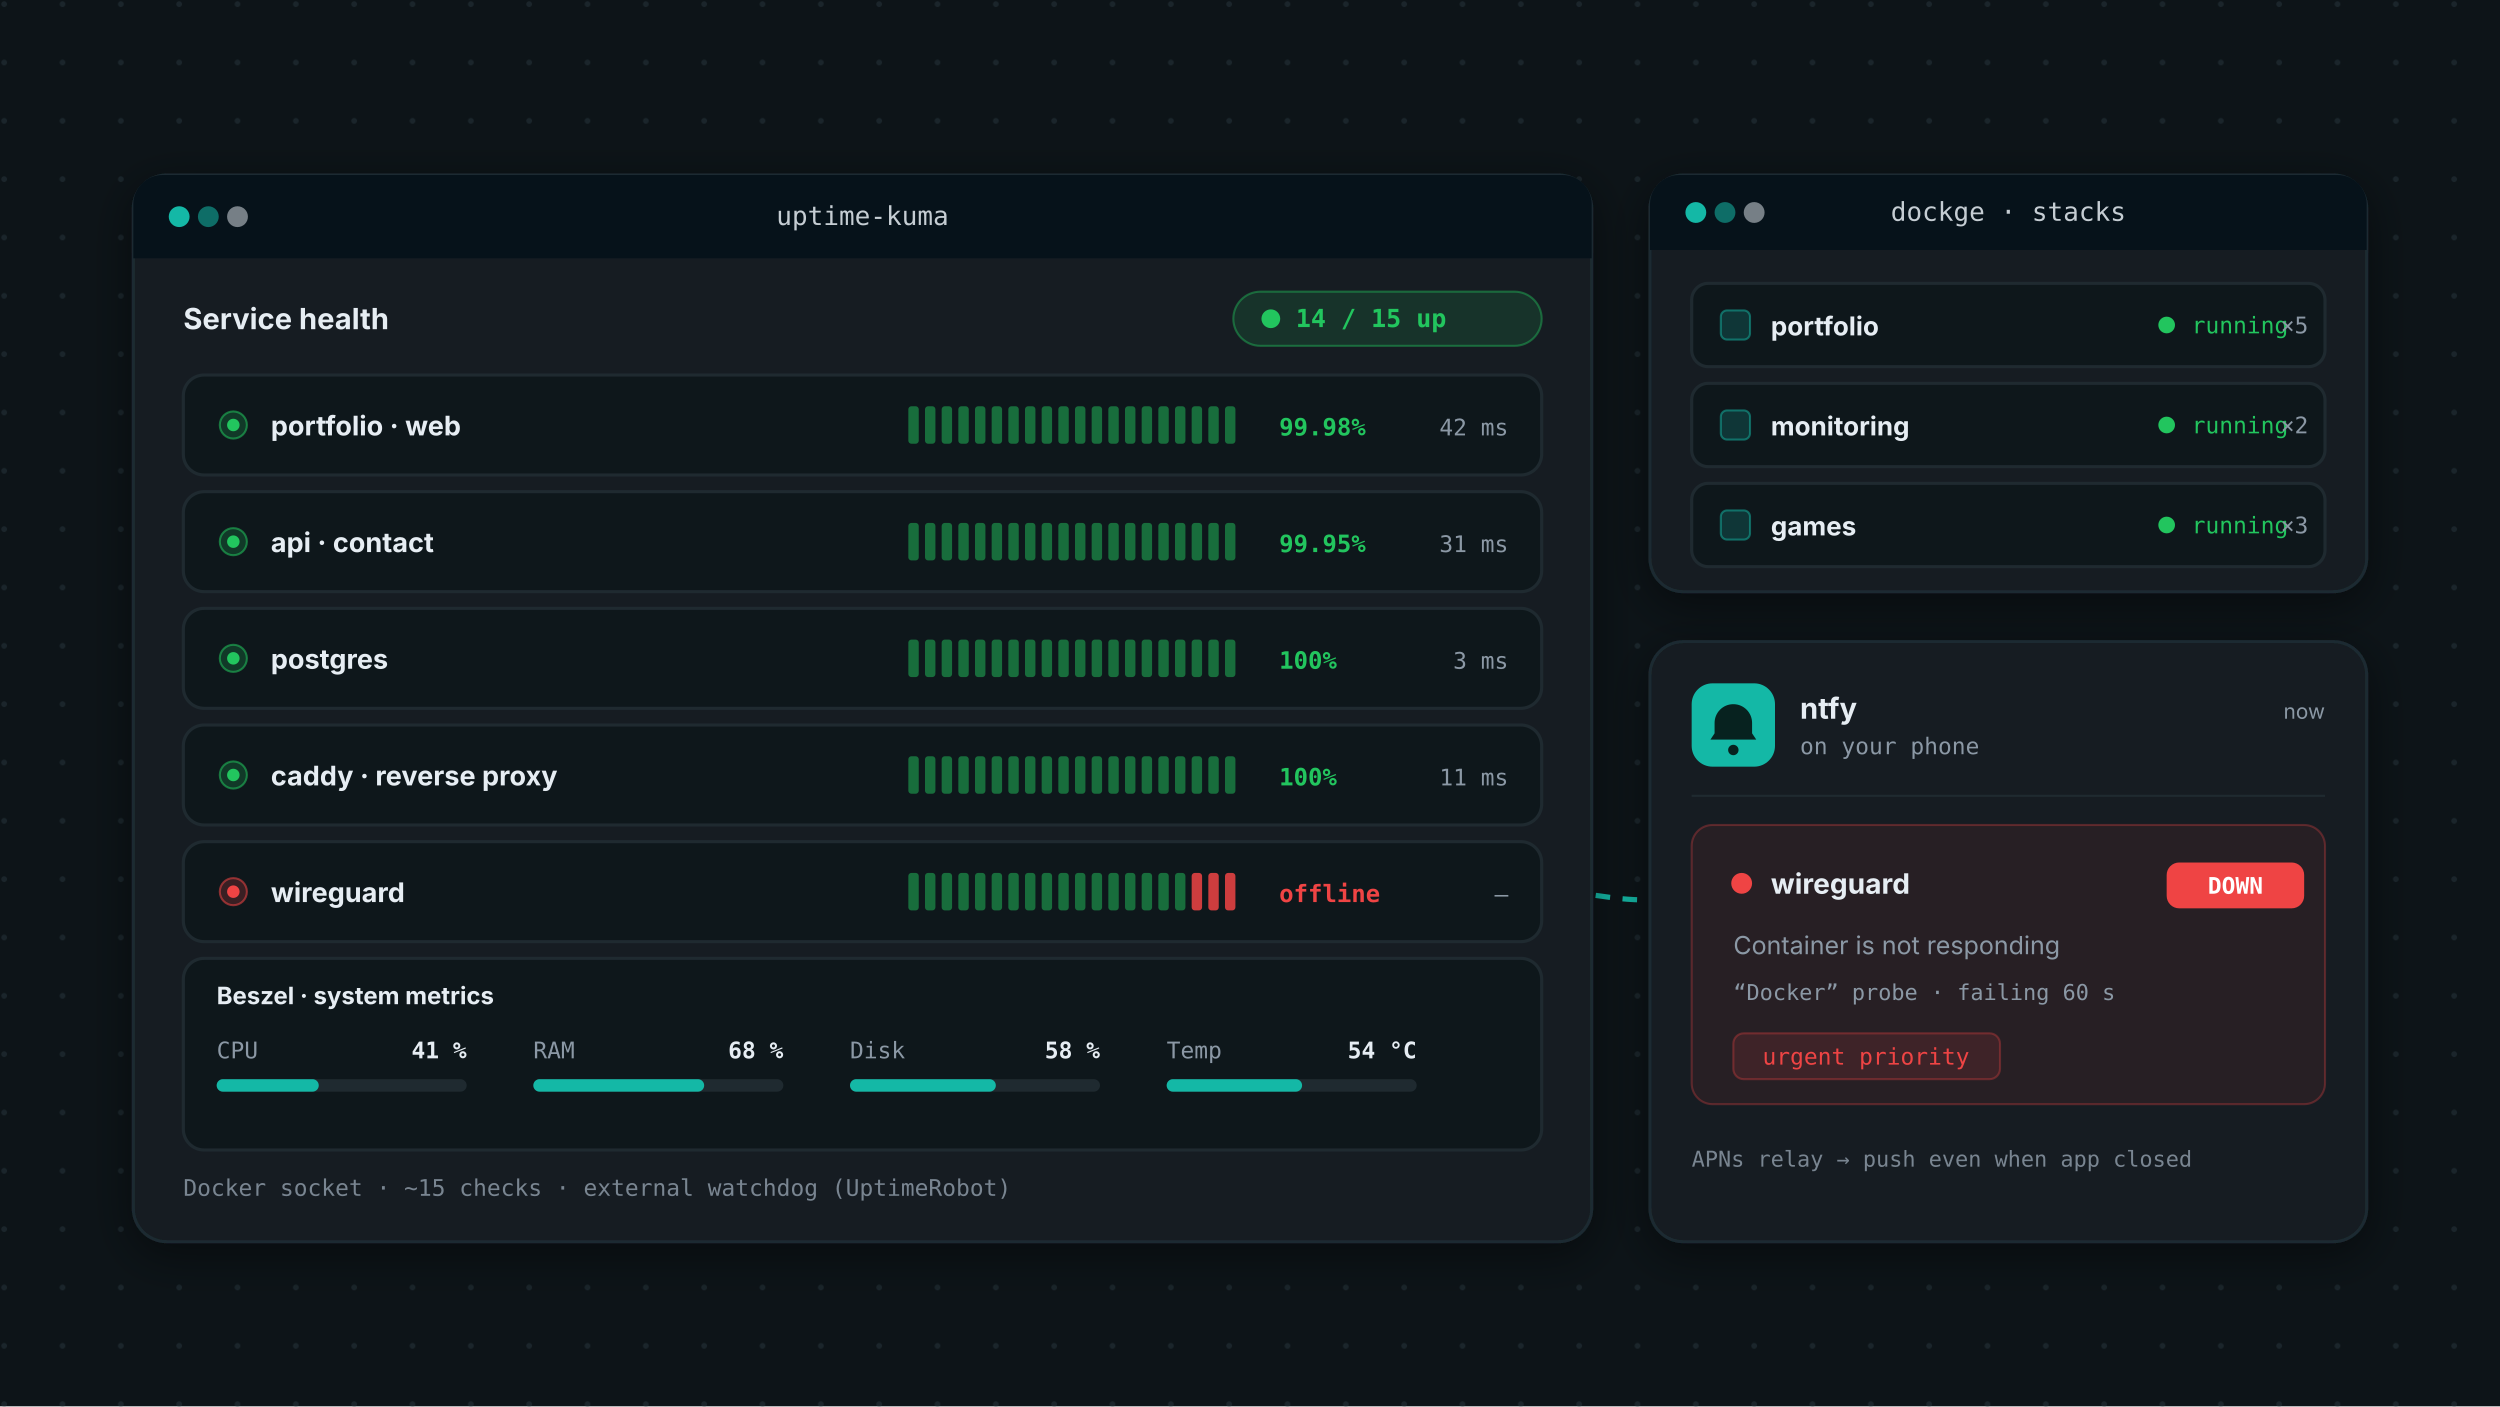
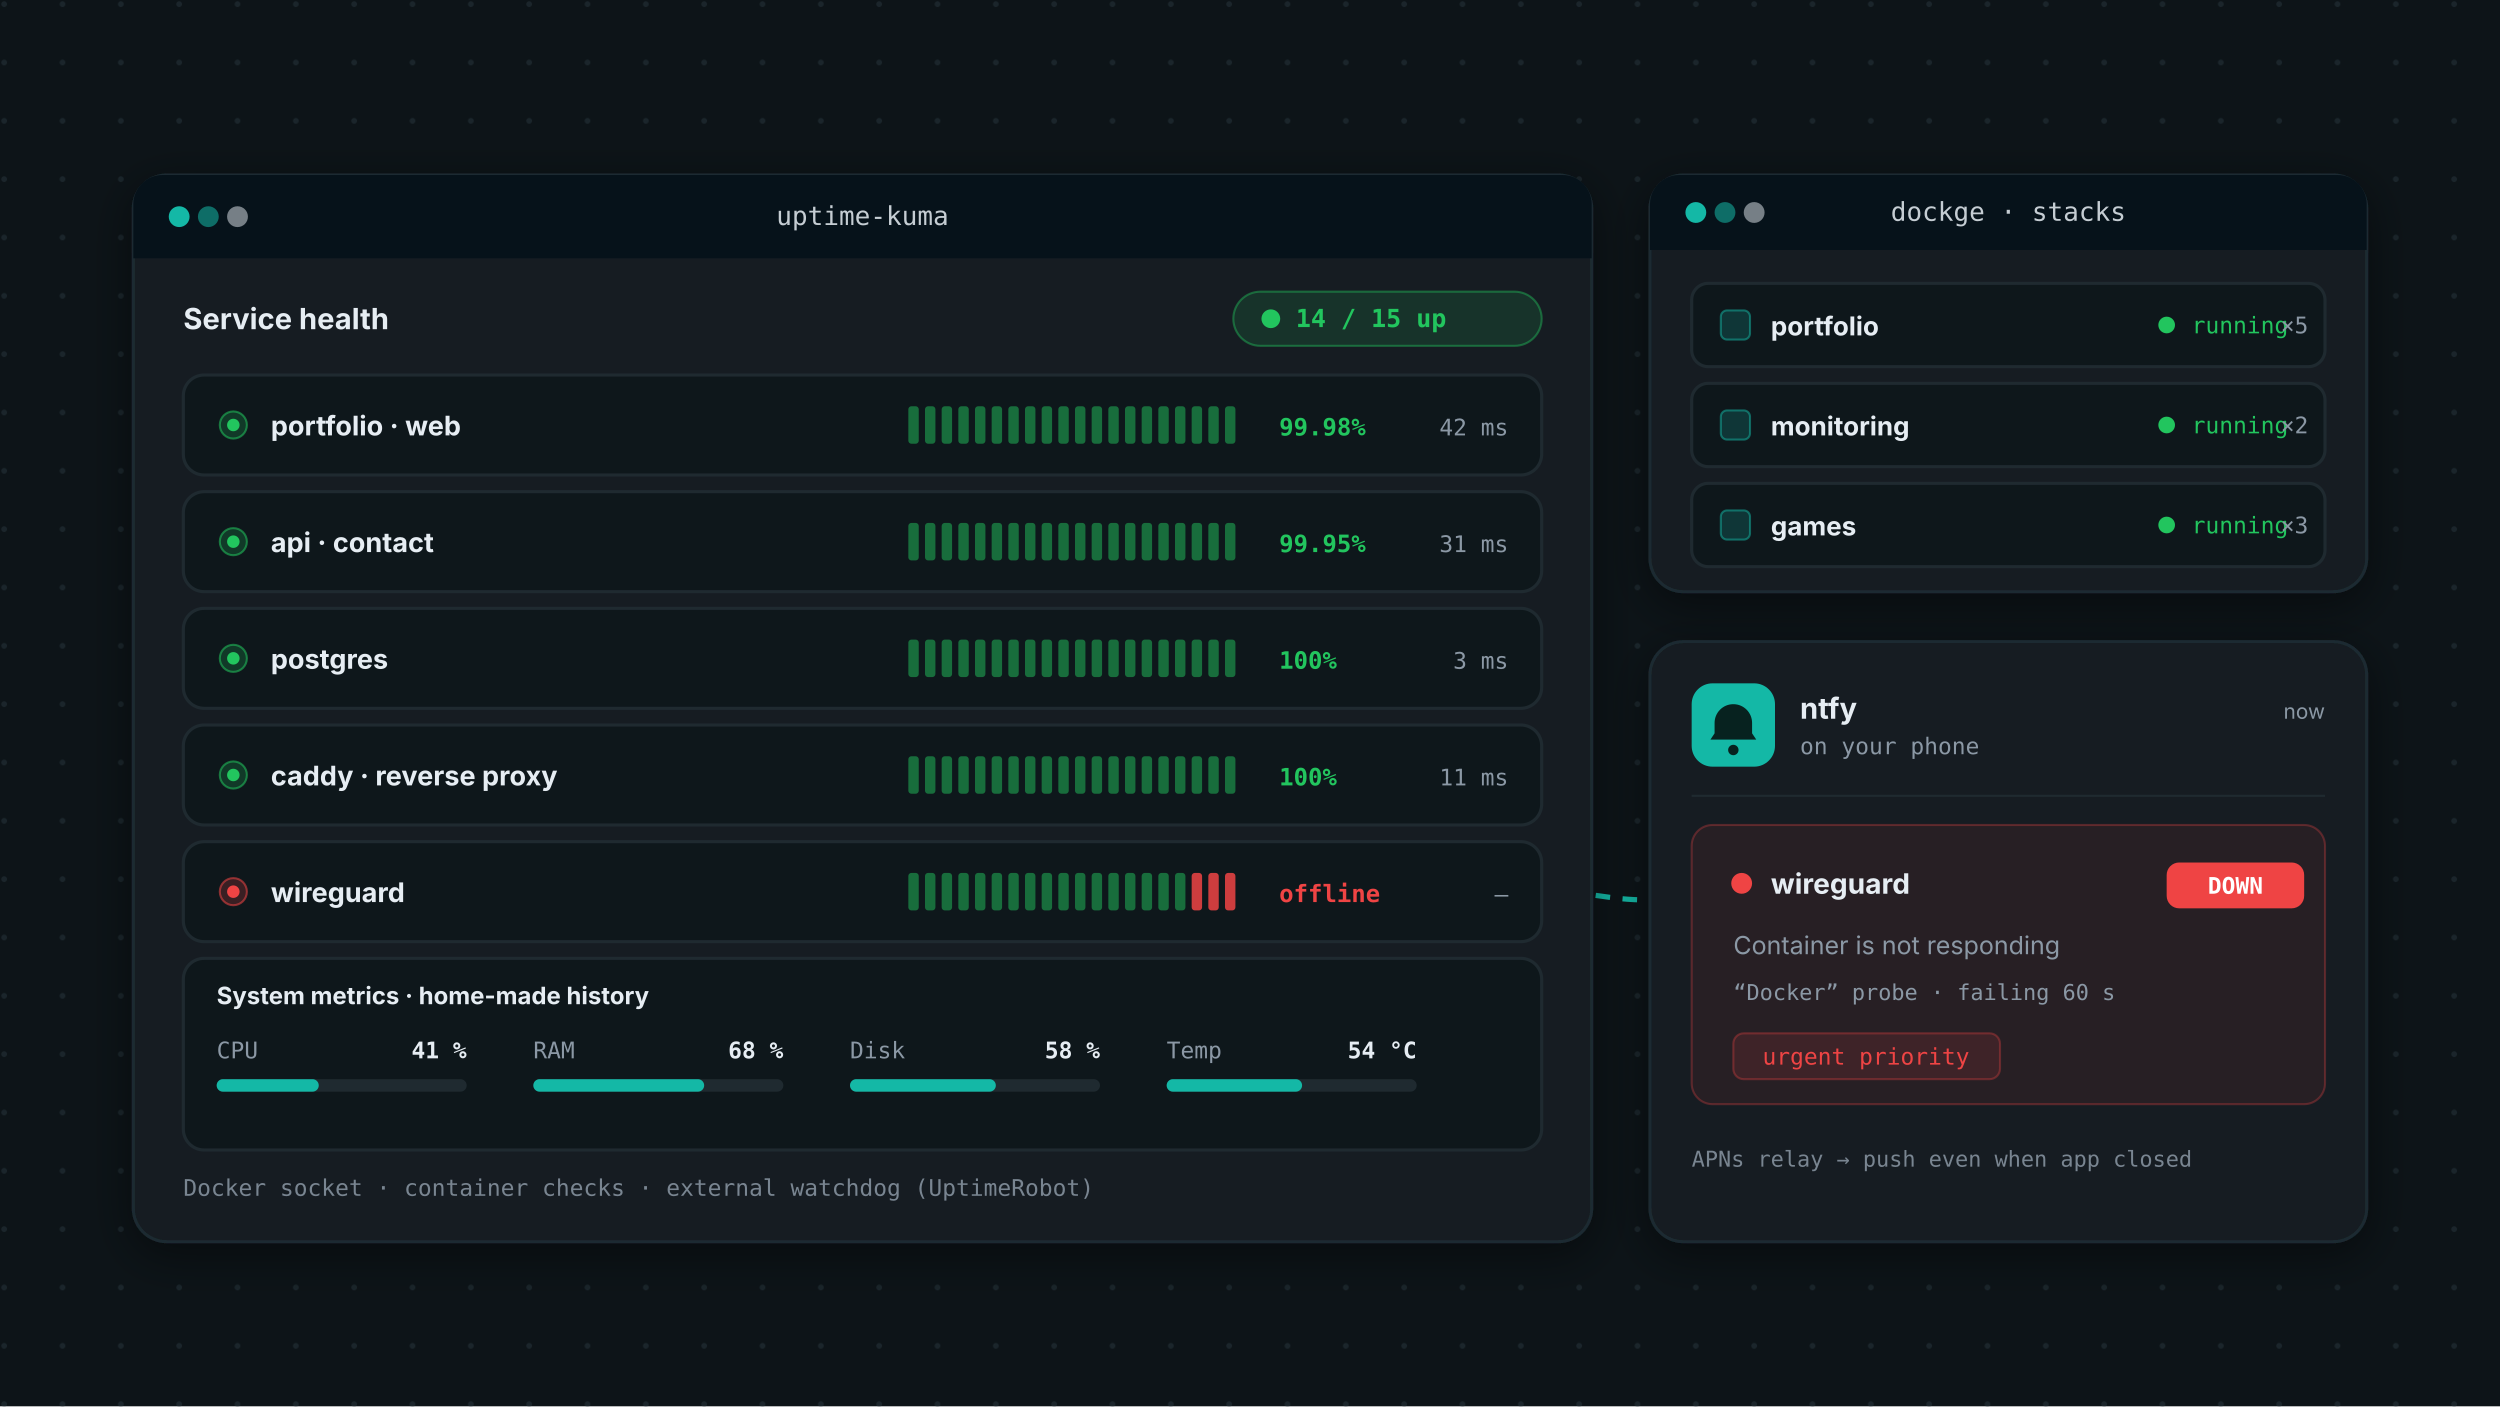
<svg xmlns="http://www.w3.org/2000/svg" width="1200" height="675" viewBox="0 0 1200 675" font-family="'Inter', system-ui, -apple-system, 'Segoe UI', Arial, sans-serif">
  <defs>
    <pattern id="monitoring-dark-en-dots" width="28" height="28" patternUnits="userSpaceOnUse">
      <circle cx="2" cy="2" r="1.4" fill="#1f2a30" fill-opacity="0.8" />
    </pattern>
    <filter id="monitoring-dark-en-sh" x="-20%" y="-20%" width="140%" height="160%">
      <feDropShadow dx="0" dy="6" stdDeviation="11" flood-color="#000000" flood-opacity="0.45" />
    </filter>
  </defs>
  <rect width="1200" height="675" fill="#0d1418" />
  <rect width="1200" height="675" fill="url(#monitoring-dark-en-dots)" />
  <path d="M740 428 C 766 428, 770 432, 792 432" stroke="#14b8a6" stroke-width="2.5" stroke-dasharray="7 6" fill="none" />
  <g filter="url(#monitoring-dark-en-sh)">
    <rect x="64" y="84" width="700" height="512" rx="16" fill="#121c20" stroke="#1f2a30" stroke-width="1.5" />
  </g>
  <path d="M64 98 a14 14 0 0 1 14 -14 h672 a14 14 0 0 1 14 14 v26 h-700 z" fill="#06121a" />
  <circle cx="86" cy="104" r="5" fill="#14b8a6" />
  <circle cx="100" cy="104" r="5" fill="#14b8a6" fill-opacity="0.55" />
  <circle cx="114" cy="104" r="5" fill="#e6edf3" fill-opacity="0.5" />
  <text x="414" y="108" font-size="12.5" fill="#e6edf3" fill-opacity="0.85" font-weight="normal" font-family="'JetBrains Mono', ui-monospace, SFMono-Regular, Menlo, Consolas, monospace" text-anchor="middle">uptime-kuma</text>
  <text x="88" y="158" font-size="14" fill="#e6edf3" font-weight="bold" font-family="'Inter', system-ui, -apple-system, 'Segoe UI', Arial, sans-serif">Service health</text>
  <rect x="592" y="140" width="148" height="26" rx="13" fill="#22c55e" fill-opacity="0.14" stroke="#22c55e" stroke-opacity="0.42" />
  <circle cx="610" cy="153" r="4.5" fill="#22c55e" />
  <text x="622" y="157" font-size="12" fill="#22c55e" font-weight="bold" font-family="'JetBrains Mono', ui-monospace, SFMono-Regular, Menlo, Consolas, monospace">14 / 15 up</text>
  <g>
    <rect x="88" y="180" width="652" height="48" rx="10" fill="#0e171b" stroke="#1f2a30" stroke-width="1.5" />
  </g>
  <circle cx="112" cy="204" r="6.5" fill="#22c55e" fill-opacity="0.2" stroke="#22c55e" stroke-opacity="0.55" />
  <circle cx="112" cy="204" r="3" fill="#22c55e" />
  <text x="130" y="209" font-size="13" fill="#e6edf3" font-weight="bold" font-family="'Inter', system-ui, -apple-system, 'Segoe UI', Arial, sans-serif">portfolio · web</text>
  <rect x="436" y="195" width="5" height="18" rx="1.5" fill="#22c55e" fill-opacity="0.5" />
  <rect x="444" y="195" width="5" height="18" rx="1.5" fill="#22c55e" fill-opacity="0.5" />
  <rect x="452" y="195" width="5" height="18" rx="1.5" fill="#22c55e" fill-opacity="0.5" />
  <rect x="460" y="195" width="5" height="18" rx="1.5" fill="#22c55e" fill-opacity="0.5" />
  <rect x="468" y="195" width="5" height="18" rx="1.5" fill="#22c55e" fill-opacity="0.5" />
  <rect x="476" y="195" width="5" height="18" rx="1.5" fill="#22c55e" fill-opacity="0.5" />
  <rect x="484" y="195" width="5" height="18" rx="1.5" fill="#22c55e" fill-opacity="0.5" />
  <rect x="492" y="195" width="5" height="18" rx="1.5" fill="#22c55e" fill-opacity="0.5" />
  <rect x="500" y="195" width="5" height="18" rx="1.5" fill="#22c55e" fill-opacity="0.5" />
  <rect x="508" y="195" width="5" height="18" rx="1.5" fill="#22c55e" fill-opacity="0.5" />
  <rect x="516" y="195" width="5" height="18" rx="1.5" fill="#22c55e" fill-opacity="0.5" />
  <rect x="524" y="195" width="5" height="18" rx="1.5" fill="#22c55e" fill-opacity="0.5" />
  <rect x="532" y="195" width="5" height="18" rx="1.5" fill="#22c55e" fill-opacity="0.5" />
  <rect x="540" y="195" width="5" height="18" rx="1.5" fill="#22c55e" fill-opacity="0.5" />
  <rect x="548" y="195" width="5" height="18" rx="1.5" fill="#22c55e" fill-opacity="0.5" />
  <rect x="556" y="195" width="5" height="18" rx="1.5" fill="#22c55e" fill-opacity="0.5" />
  <rect x="564" y="195" width="5" height="18" rx="1.5" fill="#22c55e" fill-opacity="0.5" />
  <rect x="572" y="195" width="5" height="18" rx="1.5" fill="#22c55e" fill-opacity="0.5" />
  <rect x="580" y="195" width="5" height="18" rx="1.5" fill="#22c55e" fill-opacity="0.5" />
  <rect x="588" y="195" width="5" height="18" rx="1.5" fill="#22c55e" fill-opacity="0.5" />
  <text x="614" y="209" font-size="11.5" fill="#22c55e" font-weight="bold" font-family="'JetBrains Mono', ui-monospace, SFMono-Regular, Menlo, Consolas, monospace">99.98%</text>
  <text x="724" y="209" font-size="11" fill="#8b98a5" font-weight="normal" font-family="'JetBrains Mono', ui-monospace, SFMono-Regular, Menlo, Consolas, monospace" text-anchor="end">42 ms</text>
  <g>
    <rect x="88" y="236" width="652" height="48" rx="10" fill="#0e171b" stroke="#1f2a30" stroke-width="1.5" />
  </g>
  <circle cx="112" cy="260" r="6.5" fill="#22c55e" fill-opacity="0.2" stroke="#22c55e" stroke-opacity="0.55" />
  <circle cx="112" cy="260" r="3" fill="#22c55e" />
  <text x="130" y="265" font-size="13" fill="#e6edf3" font-weight="bold" font-family="'Inter', system-ui, -apple-system, 'Segoe UI', Arial, sans-serif">api · contact</text>
  <rect x="436" y="251" width="5" height="18" rx="1.5" fill="#22c55e" fill-opacity="0.5" />
  <rect x="444" y="251" width="5" height="18" rx="1.5" fill="#22c55e" fill-opacity="0.5" />
  <rect x="452" y="251" width="5" height="18" rx="1.5" fill="#22c55e" fill-opacity="0.5" />
  <rect x="460" y="251" width="5" height="18" rx="1.5" fill="#22c55e" fill-opacity="0.5" />
  <rect x="468" y="251" width="5" height="18" rx="1.5" fill="#22c55e" fill-opacity="0.5" />
  <rect x="476" y="251" width="5" height="18" rx="1.5" fill="#22c55e" fill-opacity="0.5" />
  <rect x="484" y="251" width="5" height="18" rx="1.5" fill="#22c55e" fill-opacity="0.5" />
  <rect x="492" y="251" width="5" height="18" rx="1.5" fill="#22c55e" fill-opacity="0.5" />
  <rect x="500" y="251" width="5" height="18" rx="1.5" fill="#22c55e" fill-opacity="0.5" />
  <rect x="508" y="251" width="5" height="18" rx="1.5" fill="#22c55e" fill-opacity="0.5" />
  <rect x="516" y="251" width="5" height="18" rx="1.5" fill="#22c55e" fill-opacity="0.5" />
  <rect x="524" y="251" width="5" height="18" rx="1.5" fill="#22c55e" fill-opacity="0.5" />
  <rect x="532" y="251" width="5" height="18" rx="1.5" fill="#22c55e" fill-opacity="0.5" />
  <rect x="540" y="251" width="5" height="18" rx="1.5" fill="#22c55e" fill-opacity="0.5" />
  <rect x="548" y="251" width="5" height="18" rx="1.5" fill="#22c55e" fill-opacity="0.5" />
  <rect x="556" y="251" width="5" height="18" rx="1.5" fill="#22c55e" fill-opacity="0.5" />
  <rect x="564" y="251" width="5" height="18" rx="1.5" fill="#22c55e" fill-opacity="0.5" />
  <rect x="572" y="251" width="5" height="18" rx="1.5" fill="#22c55e" fill-opacity="0.5" />
  <rect x="580" y="251" width="5" height="18" rx="1.5" fill="#22c55e" fill-opacity="0.5" />
  <rect x="588" y="251" width="5" height="18" rx="1.5" fill="#22c55e" fill-opacity="0.5" />
  <text x="614" y="265" font-size="11.5" fill="#22c55e" font-weight="bold" font-family="'JetBrains Mono', ui-monospace, SFMono-Regular, Menlo, Consolas, monospace">99.95%</text>
  <text x="724" y="265" font-size="11" fill="#8b98a5" font-weight="normal" font-family="'JetBrains Mono', ui-monospace, SFMono-Regular, Menlo, Consolas, monospace" text-anchor="end">31 ms</text>
  <g>
    <rect x="88" y="292" width="652" height="48" rx="10" fill="#0e171b" stroke="#1f2a30" stroke-width="1.5" />
  </g>
  <circle cx="112" cy="316" r="6.5" fill="#22c55e" fill-opacity="0.2" stroke="#22c55e" stroke-opacity="0.55" />
  <circle cx="112" cy="316" r="3" fill="#22c55e" />
  <text x="130" y="321" font-size="13" fill="#e6edf3" font-weight="bold" font-family="'Inter', system-ui, -apple-system, 'Segoe UI', Arial, sans-serif">postgres</text>
  <rect x="436" y="307" width="5" height="18" rx="1.5" fill="#22c55e" fill-opacity="0.5" />
  <rect x="444" y="307" width="5" height="18" rx="1.5" fill="#22c55e" fill-opacity="0.5" />
  <rect x="452" y="307" width="5" height="18" rx="1.5" fill="#22c55e" fill-opacity="0.5" />
  <rect x="460" y="307" width="5" height="18" rx="1.5" fill="#22c55e" fill-opacity="0.5" />
  <rect x="468" y="307" width="5" height="18" rx="1.5" fill="#22c55e" fill-opacity="0.5" />
  <rect x="476" y="307" width="5" height="18" rx="1.5" fill="#22c55e" fill-opacity="0.5" />
  <rect x="484" y="307" width="5" height="18" rx="1.5" fill="#22c55e" fill-opacity="0.5" />
  <rect x="492" y="307" width="5" height="18" rx="1.5" fill="#22c55e" fill-opacity="0.5" />
  <rect x="500" y="307" width="5" height="18" rx="1.5" fill="#22c55e" fill-opacity="0.5" />
  <rect x="508" y="307" width="5" height="18" rx="1.5" fill="#22c55e" fill-opacity="0.5" />
  <rect x="516" y="307" width="5" height="18" rx="1.5" fill="#22c55e" fill-opacity="0.5" />
  <rect x="524" y="307" width="5" height="18" rx="1.5" fill="#22c55e" fill-opacity="0.5" />
  <rect x="532" y="307" width="5" height="18" rx="1.5" fill="#22c55e" fill-opacity="0.5" />
  <rect x="540" y="307" width="5" height="18" rx="1.5" fill="#22c55e" fill-opacity="0.5" />
  <rect x="548" y="307" width="5" height="18" rx="1.5" fill="#22c55e" fill-opacity="0.5" />
  <rect x="556" y="307" width="5" height="18" rx="1.5" fill="#22c55e" fill-opacity="0.5" />
  <rect x="564" y="307" width="5" height="18" rx="1.5" fill="#22c55e" fill-opacity="0.5" />
  <rect x="572" y="307" width="5" height="18" rx="1.5" fill="#22c55e" fill-opacity="0.5" />
  <rect x="580" y="307" width="5" height="18" rx="1.5" fill="#22c55e" fill-opacity="0.5" />
  <rect x="588" y="307" width="5" height="18" rx="1.5" fill="#22c55e" fill-opacity="0.5" />
  <text x="614" y="321" font-size="11.5" fill="#22c55e" font-weight="bold" font-family="'JetBrains Mono', ui-monospace, SFMono-Regular, Menlo, Consolas, monospace">100%</text>
  <text x="724" y="321" font-size="11" fill="#8b98a5" font-weight="normal" font-family="'JetBrains Mono', ui-monospace, SFMono-Regular, Menlo, Consolas, monospace" text-anchor="end">3 ms</text>
  <g>
    <rect x="88" y="348" width="652" height="48" rx="10" fill="#0e171b" stroke="#1f2a30" stroke-width="1.5" />
  </g>
  <circle cx="112" cy="372" r="6.5" fill="#22c55e" fill-opacity="0.2" stroke="#22c55e" stroke-opacity="0.55" />
  <circle cx="112" cy="372" r="3" fill="#22c55e" />
  <text x="130" y="377" font-size="13" fill="#e6edf3" font-weight="bold" font-family="'Inter', system-ui, -apple-system, 'Segoe UI', Arial, sans-serif">caddy · reverse proxy</text>
  <rect x="436" y="363" width="5" height="18" rx="1.5" fill="#22c55e" fill-opacity="0.5" />
  <rect x="444" y="363" width="5" height="18" rx="1.5" fill="#22c55e" fill-opacity="0.5" />
  <rect x="452" y="363" width="5" height="18" rx="1.5" fill="#22c55e" fill-opacity="0.5" />
  <rect x="460" y="363" width="5" height="18" rx="1.5" fill="#22c55e" fill-opacity="0.5" />
  <rect x="468" y="363" width="5" height="18" rx="1.5" fill="#22c55e" fill-opacity="0.5" />
  <rect x="476" y="363" width="5" height="18" rx="1.5" fill="#22c55e" fill-opacity="0.5" />
  <rect x="484" y="363" width="5" height="18" rx="1.5" fill="#22c55e" fill-opacity="0.5" />
  <rect x="492" y="363" width="5" height="18" rx="1.5" fill="#22c55e" fill-opacity="0.5" />
  <rect x="500" y="363" width="5" height="18" rx="1.5" fill="#22c55e" fill-opacity="0.5" />
  <rect x="508" y="363" width="5" height="18" rx="1.5" fill="#22c55e" fill-opacity="0.5" />
  <rect x="516" y="363" width="5" height="18" rx="1.5" fill="#22c55e" fill-opacity="0.5" />
  <rect x="524" y="363" width="5" height="18" rx="1.5" fill="#22c55e" fill-opacity="0.5" />
  <rect x="532" y="363" width="5" height="18" rx="1.5" fill="#22c55e" fill-opacity="0.5" />
  <rect x="540" y="363" width="5" height="18" rx="1.5" fill="#22c55e" fill-opacity="0.5" />
  <rect x="548" y="363" width="5" height="18" rx="1.5" fill="#22c55e" fill-opacity="0.5" />
  <rect x="556" y="363" width="5" height="18" rx="1.5" fill="#22c55e" fill-opacity="0.5" />
  <rect x="564" y="363" width="5" height="18" rx="1.5" fill="#22c55e" fill-opacity="0.5" />
  <rect x="572" y="363" width="5" height="18" rx="1.5" fill="#22c55e" fill-opacity="0.5" />
  <rect x="580" y="363" width="5" height="18" rx="1.5" fill="#22c55e" fill-opacity="0.5" />
  <rect x="588" y="363" width="5" height="18" rx="1.5" fill="#22c55e" fill-opacity="0.5" />
  <text x="614" y="377" font-size="11.5" fill="#22c55e" font-weight="bold" font-family="'JetBrains Mono', ui-monospace, SFMono-Regular, Menlo, Consolas, monospace">100%</text>
  <text x="724" y="377" font-size="11" fill="#8b98a5" font-weight="normal" font-family="'JetBrains Mono', ui-monospace, SFMono-Regular, Menlo, Consolas, monospace" text-anchor="end">11 ms</text>
  <g>
    <rect x="88" y="404" width="652" height="48" rx="10" fill="#0e171b" stroke="#1f2a30" stroke-width="1.5" />
  </g>
  <circle cx="112" cy="428" r="6.5" fill="#ef4444" fill-opacity="0.2" stroke="#ef4444" stroke-opacity="0.55" />
  <circle cx="112" cy="428" r="3" fill="#ef4444" />
  <text x="130" y="433" font-size="13" fill="#e6edf3" font-weight="bold" font-family="'Inter', system-ui, -apple-system, 'Segoe UI', Arial, sans-serif">wireguard</text>
  <rect x="436" y="419" width="5" height="18" rx="1.5" fill="#22c55e" fill-opacity="0.5" />
  <rect x="444" y="419" width="5" height="18" rx="1.5" fill="#22c55e" fill-opacity="0.5" />
  <rect x="452" y="419" width="5" height="18" rx="1.5" fill="#22c55e" fill-opacity="0.5" />
  <rect x="460" y="419" width="5" height="18" rx="1.5" fill="#22c55e" fill-opacity="0.5" />
  <rect x="468" y="419" width="5" height="18" rx="1.5" fill="#22c55e" fill-opacity="0.5" />
  <rect x="476" y="419" width="5" height="18" rx="1.5" fill="#22c55e" fill-opacity="0.5" />
  <rect x="484" y="419" width="5" height="18" rx="1.5" fill="#22c55e" fill-opacity="0.5" />
  <rect x="492" y="419" width="5" height="18" rx="1.5" fill="#22c55e" fill-opacity="0.5" />
  <rect x="500" y="419" width="5" height="18" rx="1.5" fill="#22c55e" fill-opacity="0.5" />
  <rect x="508" y="419" width="5" height="18" rx="1.5" fill="#22c55e" fill-opacity="0.5" />
  <rect x="516" y="419" width="5" height="18" rx="1.5" fill="#22c55e" fill-opacity="0.5" />
  <rect x="524" y="419" width="5" height="18" rx="1.5" fill="#22c55e" fill-opacity="0.5" />
  <rect x="532" y="419" width="5" height="18" rx="1.5" fill="#22c55e" fill-opacity="0.5" />
  <rect x="540" y="419" width="5" height="18" rx="1.5" fill="#22c55e" fill-opacity="0.5" />
  <rect x="548" y="419" width="5" height="18" rx="1.5" fill="#22c55e" fill-opacity="0.5" />
  <rect x="556" y="419" width="5" height="18" rx="1.5" fill="#22c55e" fill-opacity="0.5" />
  <rect x="564" y="419" width="5" height="18" rx="1.5" fill="#22c55e" fill-opacity="0.5" />
  <rect x="572" y="419" width="5" height="18" rx="1.5" fill="#ef4444" fill-opacity="0.85" />
  <rect x="580" y="419" width="5" height="18" rx="1.5" fill="#ef4444" fill-opacity="0.85" />
  <rect x="588" y="419" width="5" height="18" rx="1.5" fill="#ef4444" fill-opacity="0.85" />
  <text x="614" y="433" font-size="11.5" fill="#ef4444" font-weight="bold" font-family="'JetBrains Mono', ui-monospace, SFMono-Regular, Menlo, Consolas, monospace">offline</text>
  <text x="724" y="433" font-size="11" fill="#8b98a5" font-weight="normal" font-family="'JetBrains Mono', ui-monospace, SFMono-Regular, Menlo, Consolas, monospace" text-anchor="end">—</text>
  <g>
    <rect x="88" y="460" width="652" height="92" rx="10" fill="#0e171b" stroke="#1f2a30" stroke-width="1.5" />
  </g>
-   <text x="104" y="482" font-size="11.5" fill="#e6edf3" font-weight="bold" font-family="'Inter', system-ui, -apple-system, 'Segoe UI', Arial, sans-serif">Beszel · system metrics</text>
+   <text x="104" y="482" font-size="11.5" fill="#e6edf3" font-weight="bold" font-family="'Inter', system-ui, -apple-system, 'Segoe UI', Arial, sans-serif">System metrics · home-made history</text>
  <text x="104" y="508" font-size="11" fill="#8b98a5" font-weight="normal" font-family="'JetBrains Mono', ui-monospace, SFMono-Regular, Menlo, Consolas, monospace">CPU</text>
  <text x="224" y="508" font-size="11" fill="#e6edf3" font-weight="bold" font-family="'JetBrains Mono', ui-monospace, SFMono-Regular, Menlo, Consolas, monospace" text-anchor="end">41 %</text>
  <rect x="104" y="518" width="120" height="6" rx="3" fill="#1f2a30" />
  <rect x="104" y="518" width="49" height="6" rx="3" fill="#14b8a6" />
  <text x="256" y="508" font-size="11" fill="#8b98a5" font-weight="normal" font-family="'JetBrains Mono', ui-monospace, SFMono-Regular, Menlo, Consolas, monospace">RAM</text>
  <text x="376" y="508" font-size="11" fill="#e6edf3" font-weight="bold" font-family="'JetBrains Mono', ui-monospace, SFMono-Regular, Menlo, Consolas, monospace" text-anchor="end">68 %</text>
  <rect x="256" y="518" width="120" height="6" rx="3" fill="#1f2a30" />
  <rect x="256" y="518" width="82" height="6" rx="3" fill="#14b8a6" />
  <text x="408" y="508" font-size="11" fill="#8b98a5" font-weight="normal" font-family="'JetBrains Mono', ui-monospace, SFMono-Regular, Menlo, Consolas, monospace">Disk</text>
  <text x="528" y="508" font-size="11" fill="#e6edf3" font-weight="bold" font-family="'JetBrains Mono', ui-monospace, SFMono-Regular, Menlo, Consolas, monospace" text-anchor="end">58 %</text>
  <rect x="408" y="518" width="120" height="6" rx="3" fill="#1f2a30" />
  <rect x="408" y="518" width="70" height="6" rx="3" fill="#14b8a6" />
  <text x="560" y="508" font-size="11" fill="#8b98a5" font-weight="normal" font-family="'JetBrains Mono', ui-monospace, SFMono-Regular, Menlo, Consolas, monospace">Temp</text>
  <text x="680" y="508" font-size="11" fill="#e6edf3" font-weight="bold" font-family="'JetBrains Mono', ui-monospace, SFMono-Regular, Menlo, Consolas, monospace" text-anchor="end">54 °C</text>
  <rect x="560" y="518" width="120" height="6" rx="3" fill="#1f2a30" />
  <rect x="560" y="518" width="65" height="6" rx="3" fill="#14b8a6" />
-   <text x="88" y="574" font-size="11" fill="#8b98a5" fill-opacity="0.85" font-weight="normal" font-family="'JetBrains Mono', ui-monospace, SFMono-Regular, Menlo, Consolas, monospace">Docker socket · ~15 checks · external watchdog (UptimeRobot)</text>
+   <text x="88" y="574" font-size="11" fill="#8b98a5" fill-opacity="0.85" font-weight="normal" font-family="'JetBrains Mono', ui-monospace, SFMono-Regular, Menlo, Consolas, monospace">Docker socket · container checks · external watchdog (UptimeRobot)</text>
  <g filter="url(#monitoring-dark-en-sh)">
    <rect x="792" y="84" width="344" height="200" rx="16" fill="#121c20" stroke="#1f2a30" stroke-width="1.5" />
  </g>
  <path d="M792 98 a14 14 0 0 1 14 -14 h316 a14 14 0 0 1 14 14 v22 h-344 z" fill="#06121a" />
  <circle cx="814" cy="102" r="5" fill="#14b8a6" />
  <circle cx="828" cy="102" r="5" fill="#14b8a6" fill-opacity="0.55" />
  <circle cx="842" cy="102" r="5" fill="#e6edf3" fill-opacity="0.5" />
  <text x="964" y="106" font-size="12.5" fill="#e6edf3" fill-opacity="0.85" font-weight="normal" font-family="'JetBrains Mono', ui-monospace, SFMono-Regular, Menlo, Consolas, monospace" text-anchor="middle">dockge · stacks</text>
  <g>
    <rect x="812" y="136" width="304" height="40" rx="8" fill="#0e171b" stroke="#1f2a30" stroke-width="1.5" />
  </g>
  <rect x="826" y="149" width="14" height="14" rx="3" fill="#14b8a6" fill-opacity="0.2" stroke="#14b8a6" stroke-opacity="0.5" />
  <text x="850" y="161" font-size="12.5" fill="#e6edf3" font-weight="bold" font-family="'Inter', system-ui, -apple-system, 'Segoe UI', Arial, sans-serif">portfolio</text>
  <circle cx="1040" cy="156" r="4" fill="#22c55e" />
  <text x="1052" y="160" font-size="11" fill="#22c55e" font-weight="normal" font-family="'JetBrains Mono', ui-monospace, SFMono-Regular, Menlo, Consolas, monospace">running</text>
  <text x="1108" y="160" font-size="11" fill="#8b98a5" font-weight="normal" font-family="'JetBrains Mono', ui-monospace, SFMono-Regular, Menlo, Consolas, monospace" text-anchor="end">×5</text>
  <g>
    <rect x="812" y="184" width="304" height="40" rx="8" fill="#0e171b" stroke="#1f2a30" stroke-width="1.5" />
  </g>
  <rect x="826" y="197" width="14" height="14" rx="3" fill="#14b8a6" fill-opacity="0.2" stroke="#14b8a6" stroke-opacity="0.5" />
  <text x="850" y="209" font-size="12.5" fill="#e6edf3" font-weight="bold" font-family="'Inter', system-ui, -apple-system, 'Segoe UI', Arial, sans-serif">monitoring</text>
  <circle cx="1040" cy="204" r="4" fill="#22c55e" />
  <text x="1052" y="208" font-size="11" fill="#22c55e" font-weight="normal" font-family="'JetBrains Mono', ui-monospace, SFMono-Regular, Menlo, Consolas, monospace">running</text>
  <text x="1108" y="208" font-size="11" fill="#8b98a5" font-weight="normal" font-family="'JetBrains Mono', ui-monospace, SFMono-Regular, Menlo, Consolas, monospace" text-anchor="end">×2</text>
  <g>
    <rect x="812" y="232" width="304" height="40" rx="8" fill="#0e171b" stroke="#1f2a30" stroke-width="1.5" />
  </g>
  <rect x="826" y="245" width="14" height="14" rx="3" fill="#14b8a6" fill-opacity="0.2" stroke="#14b8a6" stroke-opacity="0.5" />
  <text x="850" y="257" font-size="12.5" fill="#e6edf3" font-weight="bold" font-family="'Inter', system-ui, -apple-system, 'Segoe UI', Arial, sans-serif">games</text>
  <circle cx="1040" cy="252" r="4" fill="#22c55e" />
  <text x="1052" y="256" font-size="11" fill="#22c55e" font-weight="normal" font-family="'JetBrains Mono', ui-monospace, SFMono-Regular, Menlo, Consolas, monospace">running</text>
  <text x="1108" y="256" font-size="11" fill="#8b98a5" font-weight="normal" font-family="'JetBrains Mono', ui-monospace, SFMono-Regular, Menlo, Consolas, monospace" text-anchor="end">×3</text>
  <g filter="url(#monitoring-dark-en-sh)">
    <rect x="792" y="308" width="344" height="288" rx="16" fill="#121c20" stroke="#1f2a30" stroke-width="1.5" />
  </g>
  <rect x="812" y="328" width="40" height="40" rx="10" fill="#14b8a6" />
  <path d="M832 338 a9 9 0 0 1 9 9 v5 l2 3 h-22 l2 -3 v-5 a9 9 0 0 1 9 -9 z" fill="#07221f" />
  <circle cx="832" cy="360" r="2.5" fill="#07221f" />
  <text x="864" y="345" font-size="14" fill="#e6edf3" font-weight="bold" font-family="'Inter', system-ui, -apple-system, 'Segoe UI', Arial, sans-serif">ntfy</text>
  <text x="864" y="362" font-size="11" fill="#8b98a5" font-weight="normal" font-family="'JetBrains Mono', ui-monospace, SFMono-Regular, Menlo, Consolas, monospace">on your phone</text>
  <text x="1116" y="345" font-size="10" fill="#8b98a5" font-weight="normal" font-family="'Inter', system-ui, -apple-system, 'Segoe UI', Arial, sans-serif" text-anchor="end">now</text>
  <line x1="812" y1="382" x2="1116" y2="382" stroke="#1f2a30" />
  <rect x="812" y="396" width="304" height="134" rx="10" fill="#ef4444" fill-opacity="0.08" stroke="#ef4444" stroke-opacity="0.3" />
  <circle cx="836" cy="424" r="5" fill="#ef4444" />
  <text x="850" y="429" font-size="13.5" fill="#e6edf3" font-weight="bold" font-family="'Inter', system-ui, -apple-system, 'Segoe UI', Arial, sans-serif">wireguard</text>
  <rect x="1040" y="414" width="66" height="22" rx="6" fill="#ef4444" />
  <text x="1073" y="429" font-size="11" fill="#ffffff" font-weight="bold" font-family="'JetBrains Mono', ui-monospace, SFMono-Regular, Menlo, Consolas, monospace" text-anchor="middle">DOWN</text>
  <text x="832" y="458" font-size="12" fill="#8b98a5" font-weight="normal" font-family="'Inter', system-ui, -apple-system, 'Segoe UI', Arial, sans-serif">Container is not responding</text>
  <text x="832" y="480" font-size="10.5" fill="#8b98a5" font-weight="normal" font-family="'JetBrains Mono', ui-monospace, SFMono-Regular, Menlo, Consolas, monospace">“Docker” probe · failing 60 s</text>
  <rect x="832" y="496" width="128" height="22" rx="5" fill="#ef4444" fill-opacity="0.12" stroke="#ef4444" stroke-opacity="0.32" />
  <text x="846" y="511" font-size="11" fill="#ef4444" font-weight="normal" font-family="'JetBrains Mono', ui-monospace, SFMono-Regular, Menlo, Consolas, monospace">urgent priority</text>
  <text x="812" y="560" font-size="10.5" fill="#8b98a5" fill-opacity="0.85" font-weight="normal" font-family="'JetBrains Mono', ui-monospace, SFMono-Regular, Menlo, Consolas, monospace">APNs relay → push even when app closed</text>
</svg>
